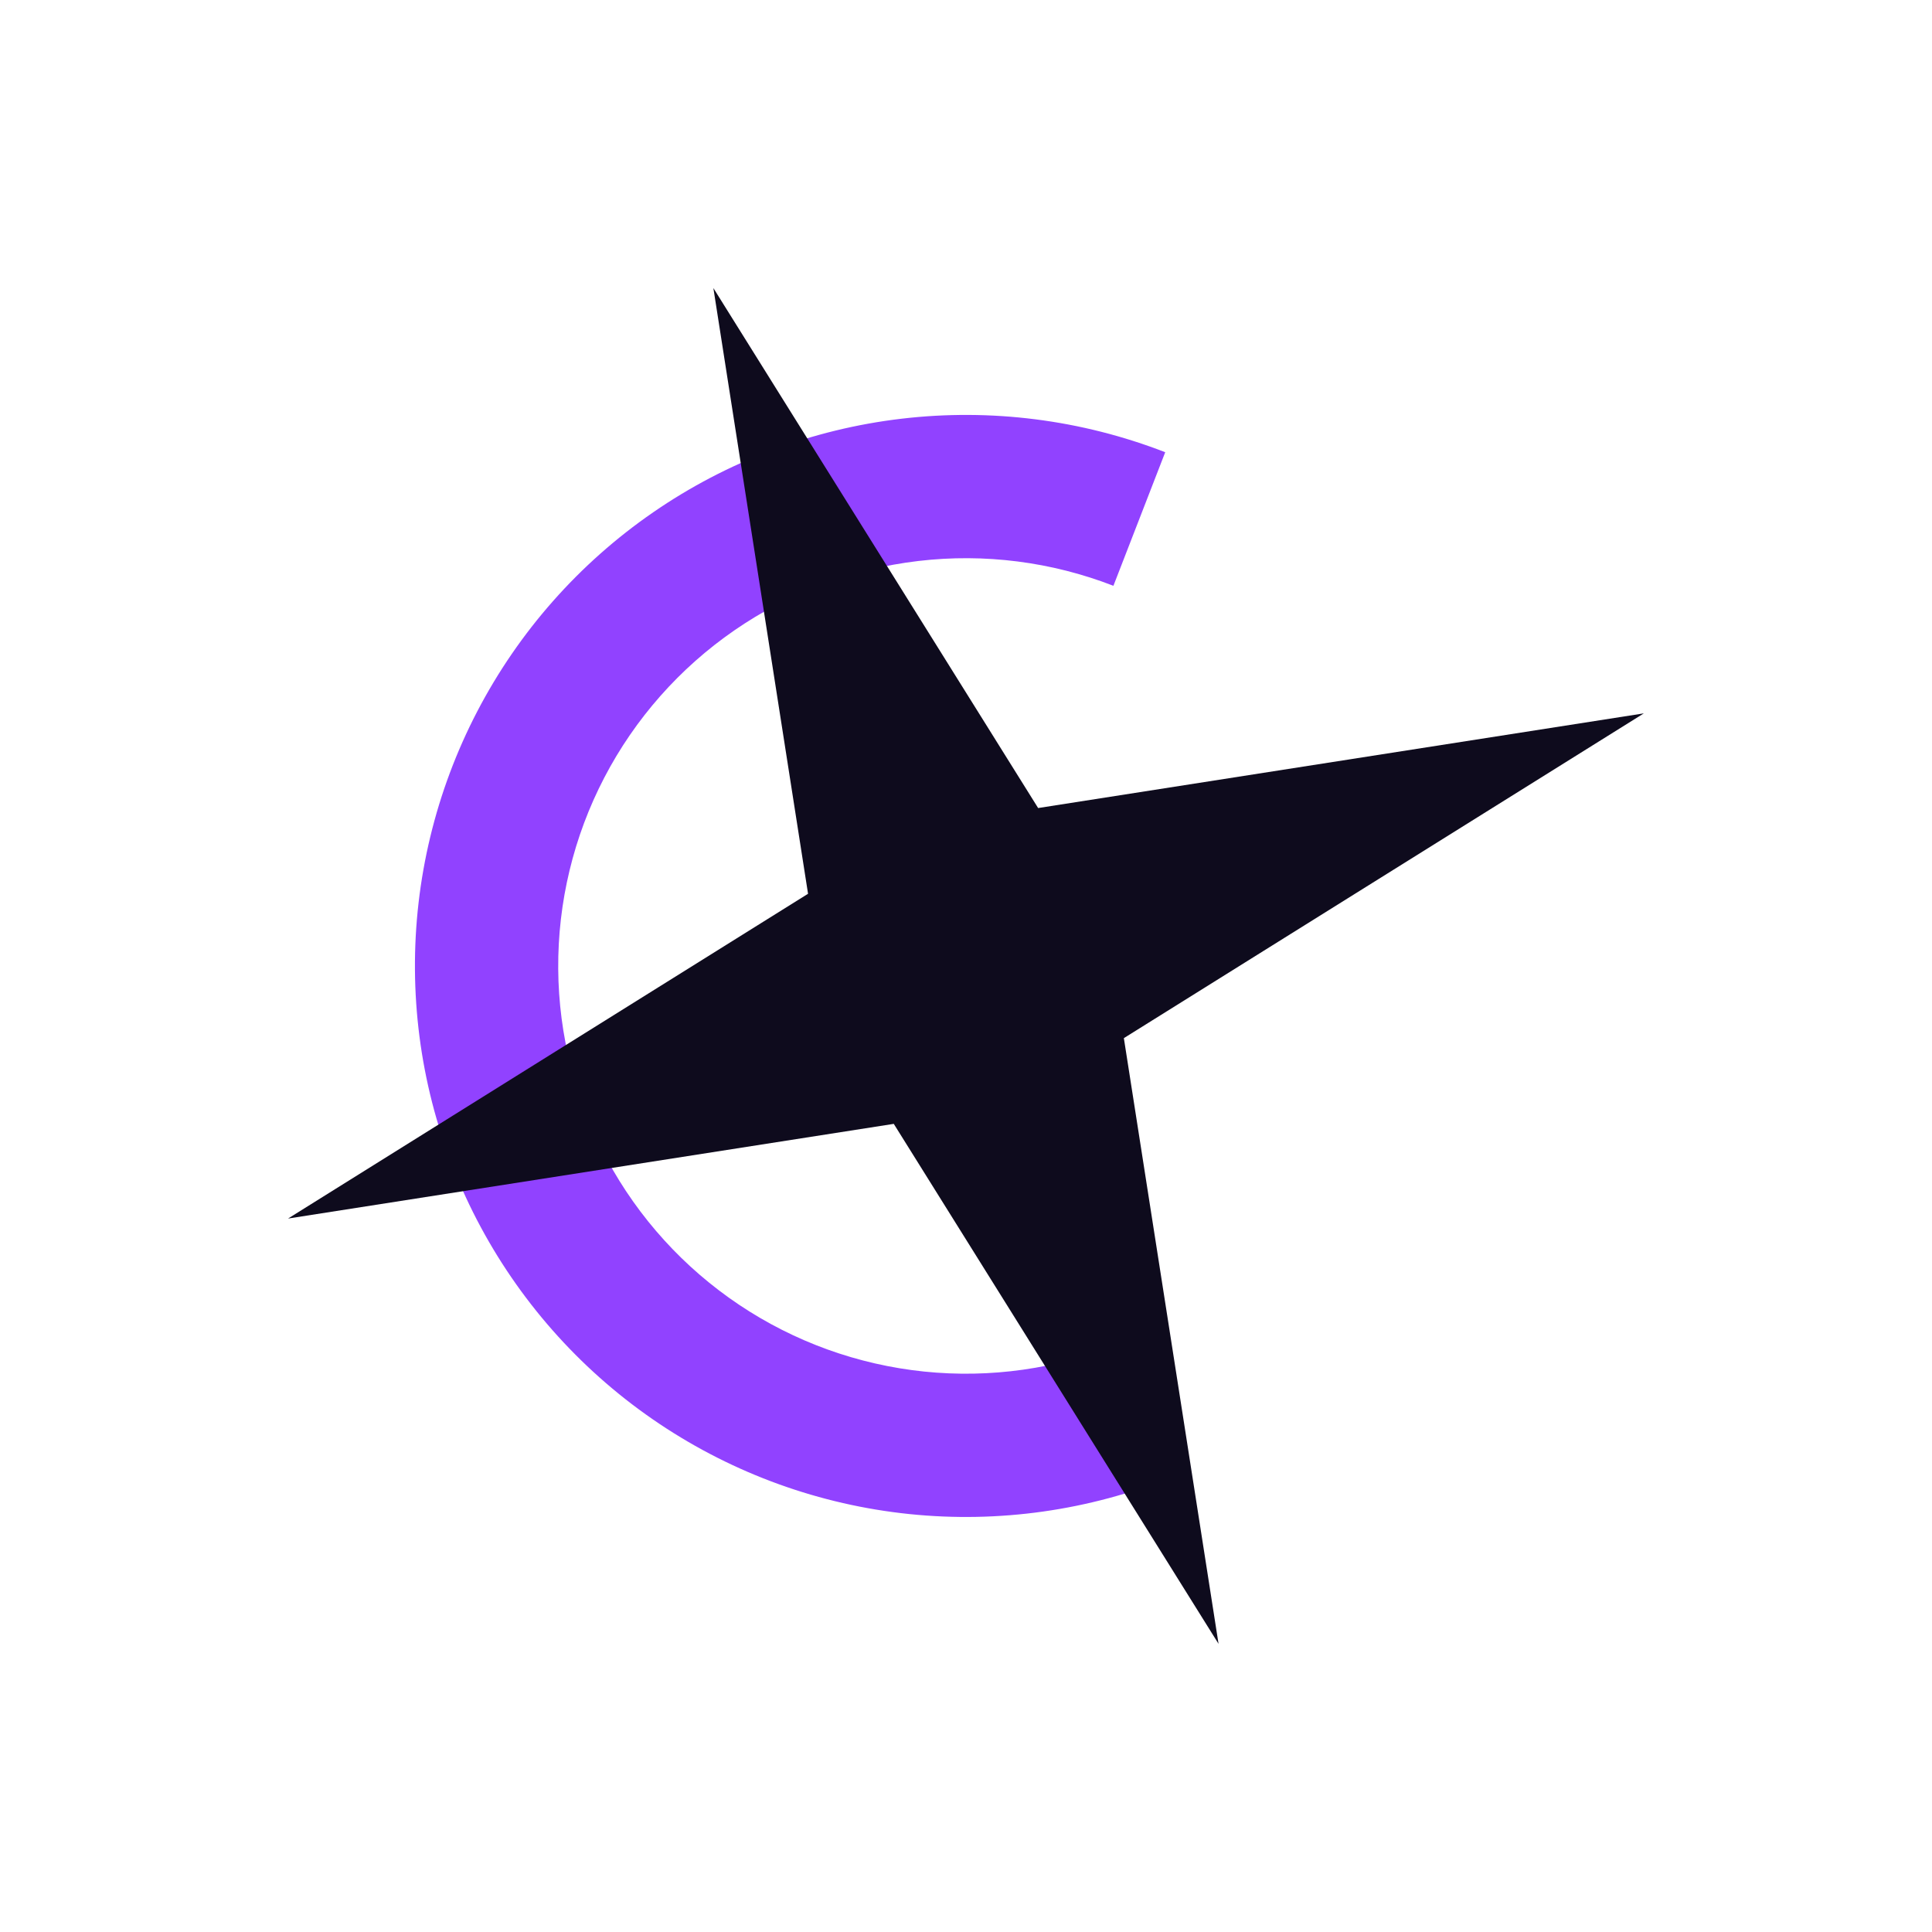
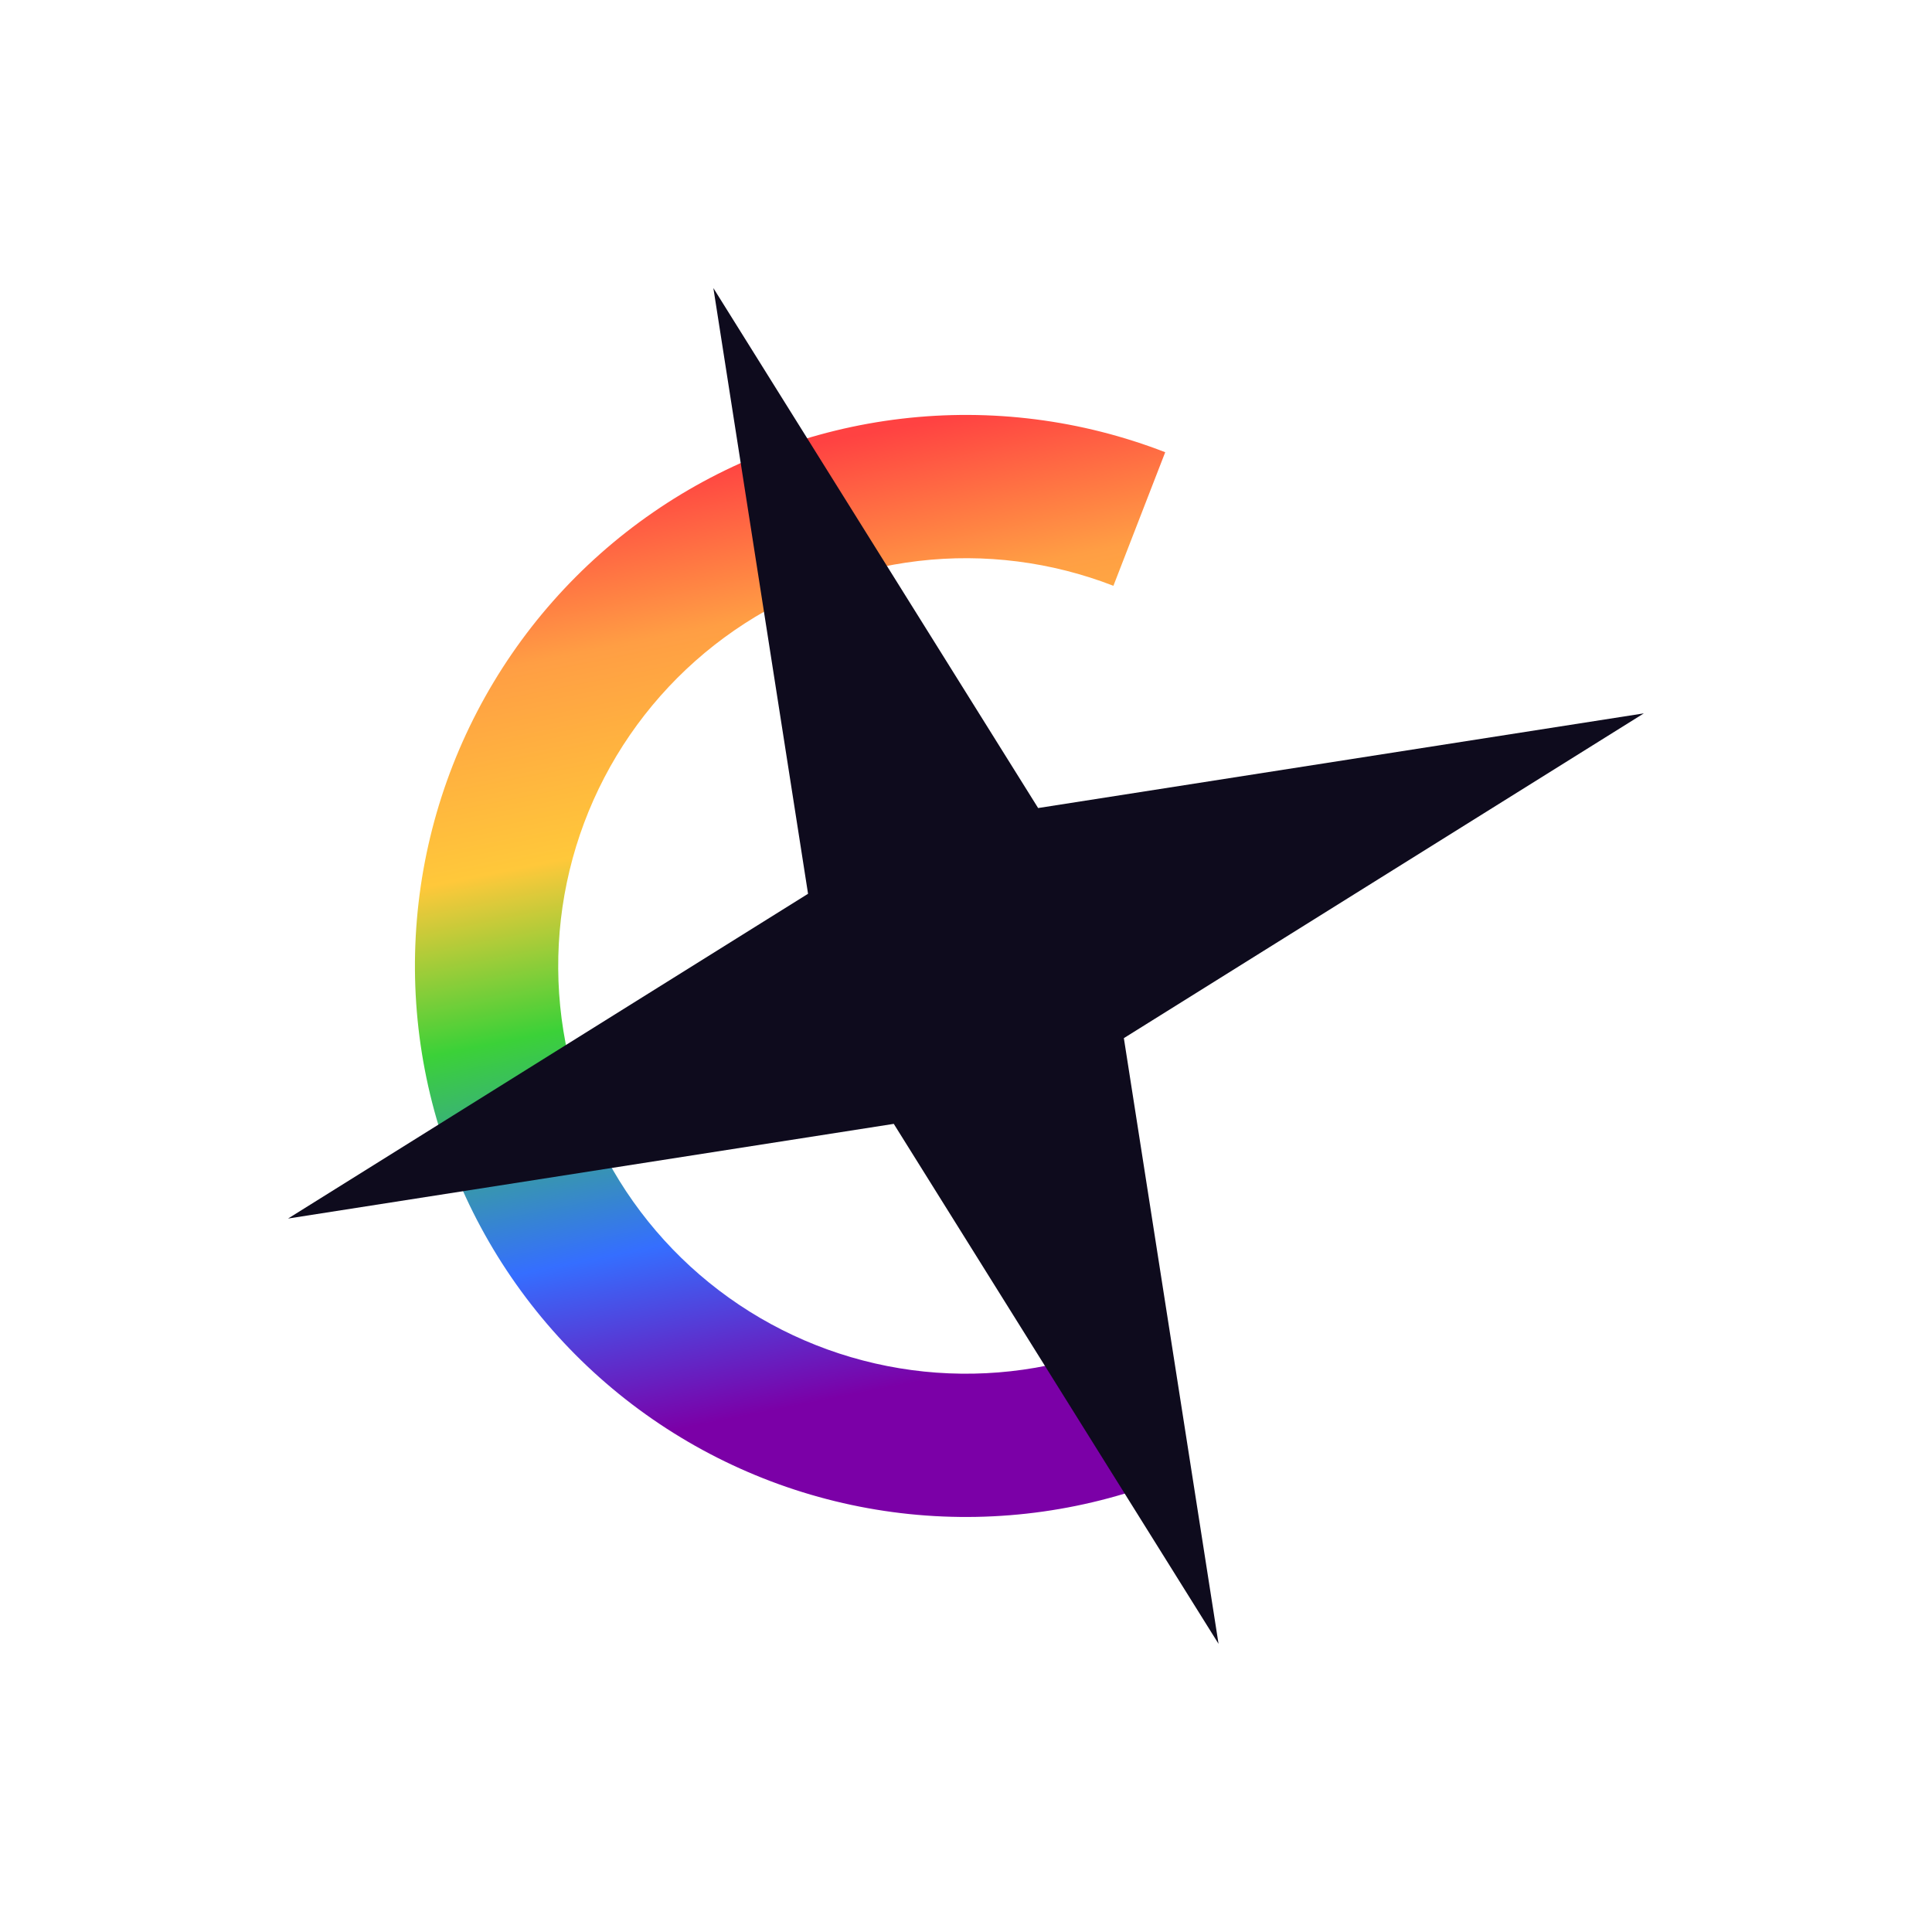
<svg xmlns="http://www.w3.org/2000/svg" width="513" height="513" viewBox="0 0 513 513" fill="none">
-   <path d="M311.298 392.146C289.17 401.085 265.189 404.477 241.449 402.025C217.708 399.57 194.93 391.347 175.096 378.071C155.262 364.794 138.981 346.865 127.665 325.852C116.349 304.839 110.348 281.375 110.181 257.509C110.014 233.643 115.688 210.098 126.708 188.928C137.728 167.758 153.761 149.605 173.408 136.053C193.052 122.5 215.715 113.96 239.418 111.175C263.123 108.39 287.148 111.447 309.399 120.077L295.643 155.544C279.177 149.157 261.397 146.895 243.857 148.956C226.317 151.017 209.547 157.337 195.009 167.366C180.472 177.395 168.606 190.828 160.451 206.493C152.298 222.159 148.099 239.582 148.222 257.243C148.345 274.904 152.787 292.267 161.159 307.818C169.534 323.368 181.584 336.635 196.259 346.458C210.934 356.285 227.792 362.368 245.361 364.186C262.927 366 280.672 363.489 297.047 356.873L311.298 392.146Z" fill="#9142FF" />
-   <path d="M436.488 189.418L298.416 275.653L323.558 436.487L237.322 298.417L76.487 323.558L214.559 237.323L189.42 76.487L275.653 214.558L436.488 189.418Z" fill="#0E0B1D" />
+   <path d="M311.297 392.146C289.169 401.086 265.189 404.477 241.448 402.025C217.708 399.57 194.93 391.347 175.096 378.071C155.262 364.794 138.98 346.865 127.665 325.852C116.349 304.839 110.347 281.375 110.18 257.509C110.014 233.643 115.687 210.098 126.708 188.928C137.728 167.758 153.761 149.606 173.407 136.053C193.051 122.5 215.715 113.96 239.417 111.175C263.123 108.39 287.147 111.447 309.398 120.078L295.642 155.544C279.176 149.157 261.396 146.896 243.857 148.956C226.317 151.017 209.546 157.337 195.009 167.366C180.471 177.395 168.606 190.828 160.45 206.494C152.298 222.16 148.098 239.583 148.221 257.243C148.344 274.904 152.786 292.267 161.158 307.818C169.533 323.368 181.583 336.635 196.258 346.459C210.934 356.285 227.792 362.369 245.361 364.186C262.927 366 280.671 363.489 297.047 356.873L311.297 392.146Z" fill="url(#paint0_linear_687_743)" />
+   <path d="M436.487 189.418L298.416 275.653L323.558 436.487L237.322 298.417L76.487 323.558L214.559 237.323L189.419 76.487L275.653 214.558L436.487 189.418Z" fill="#0E0B1D" />
+   <defs>
+     <linearGradient id="paint0_linear_687_743" x1="261.074" y1="108.91" x2="325.451" y2="433.722" gradientUnits="userSpaceOnUse">
+       <stop stop-color="#FF4242" />
+       <stop offset="0.128" stop-color="#FF9E44" />
+       <stop offset="0.288" stop-color="#FFC83A" />
+       <stop offset="0.422" stop-color="#3BD138" />
+       <stop offset="0.607" stop-color="#356EFF" />
+       <stop offset="0.754" stop-color="#7B00A7" />
+     </linearGradient>
+   </defs>
</svg>
